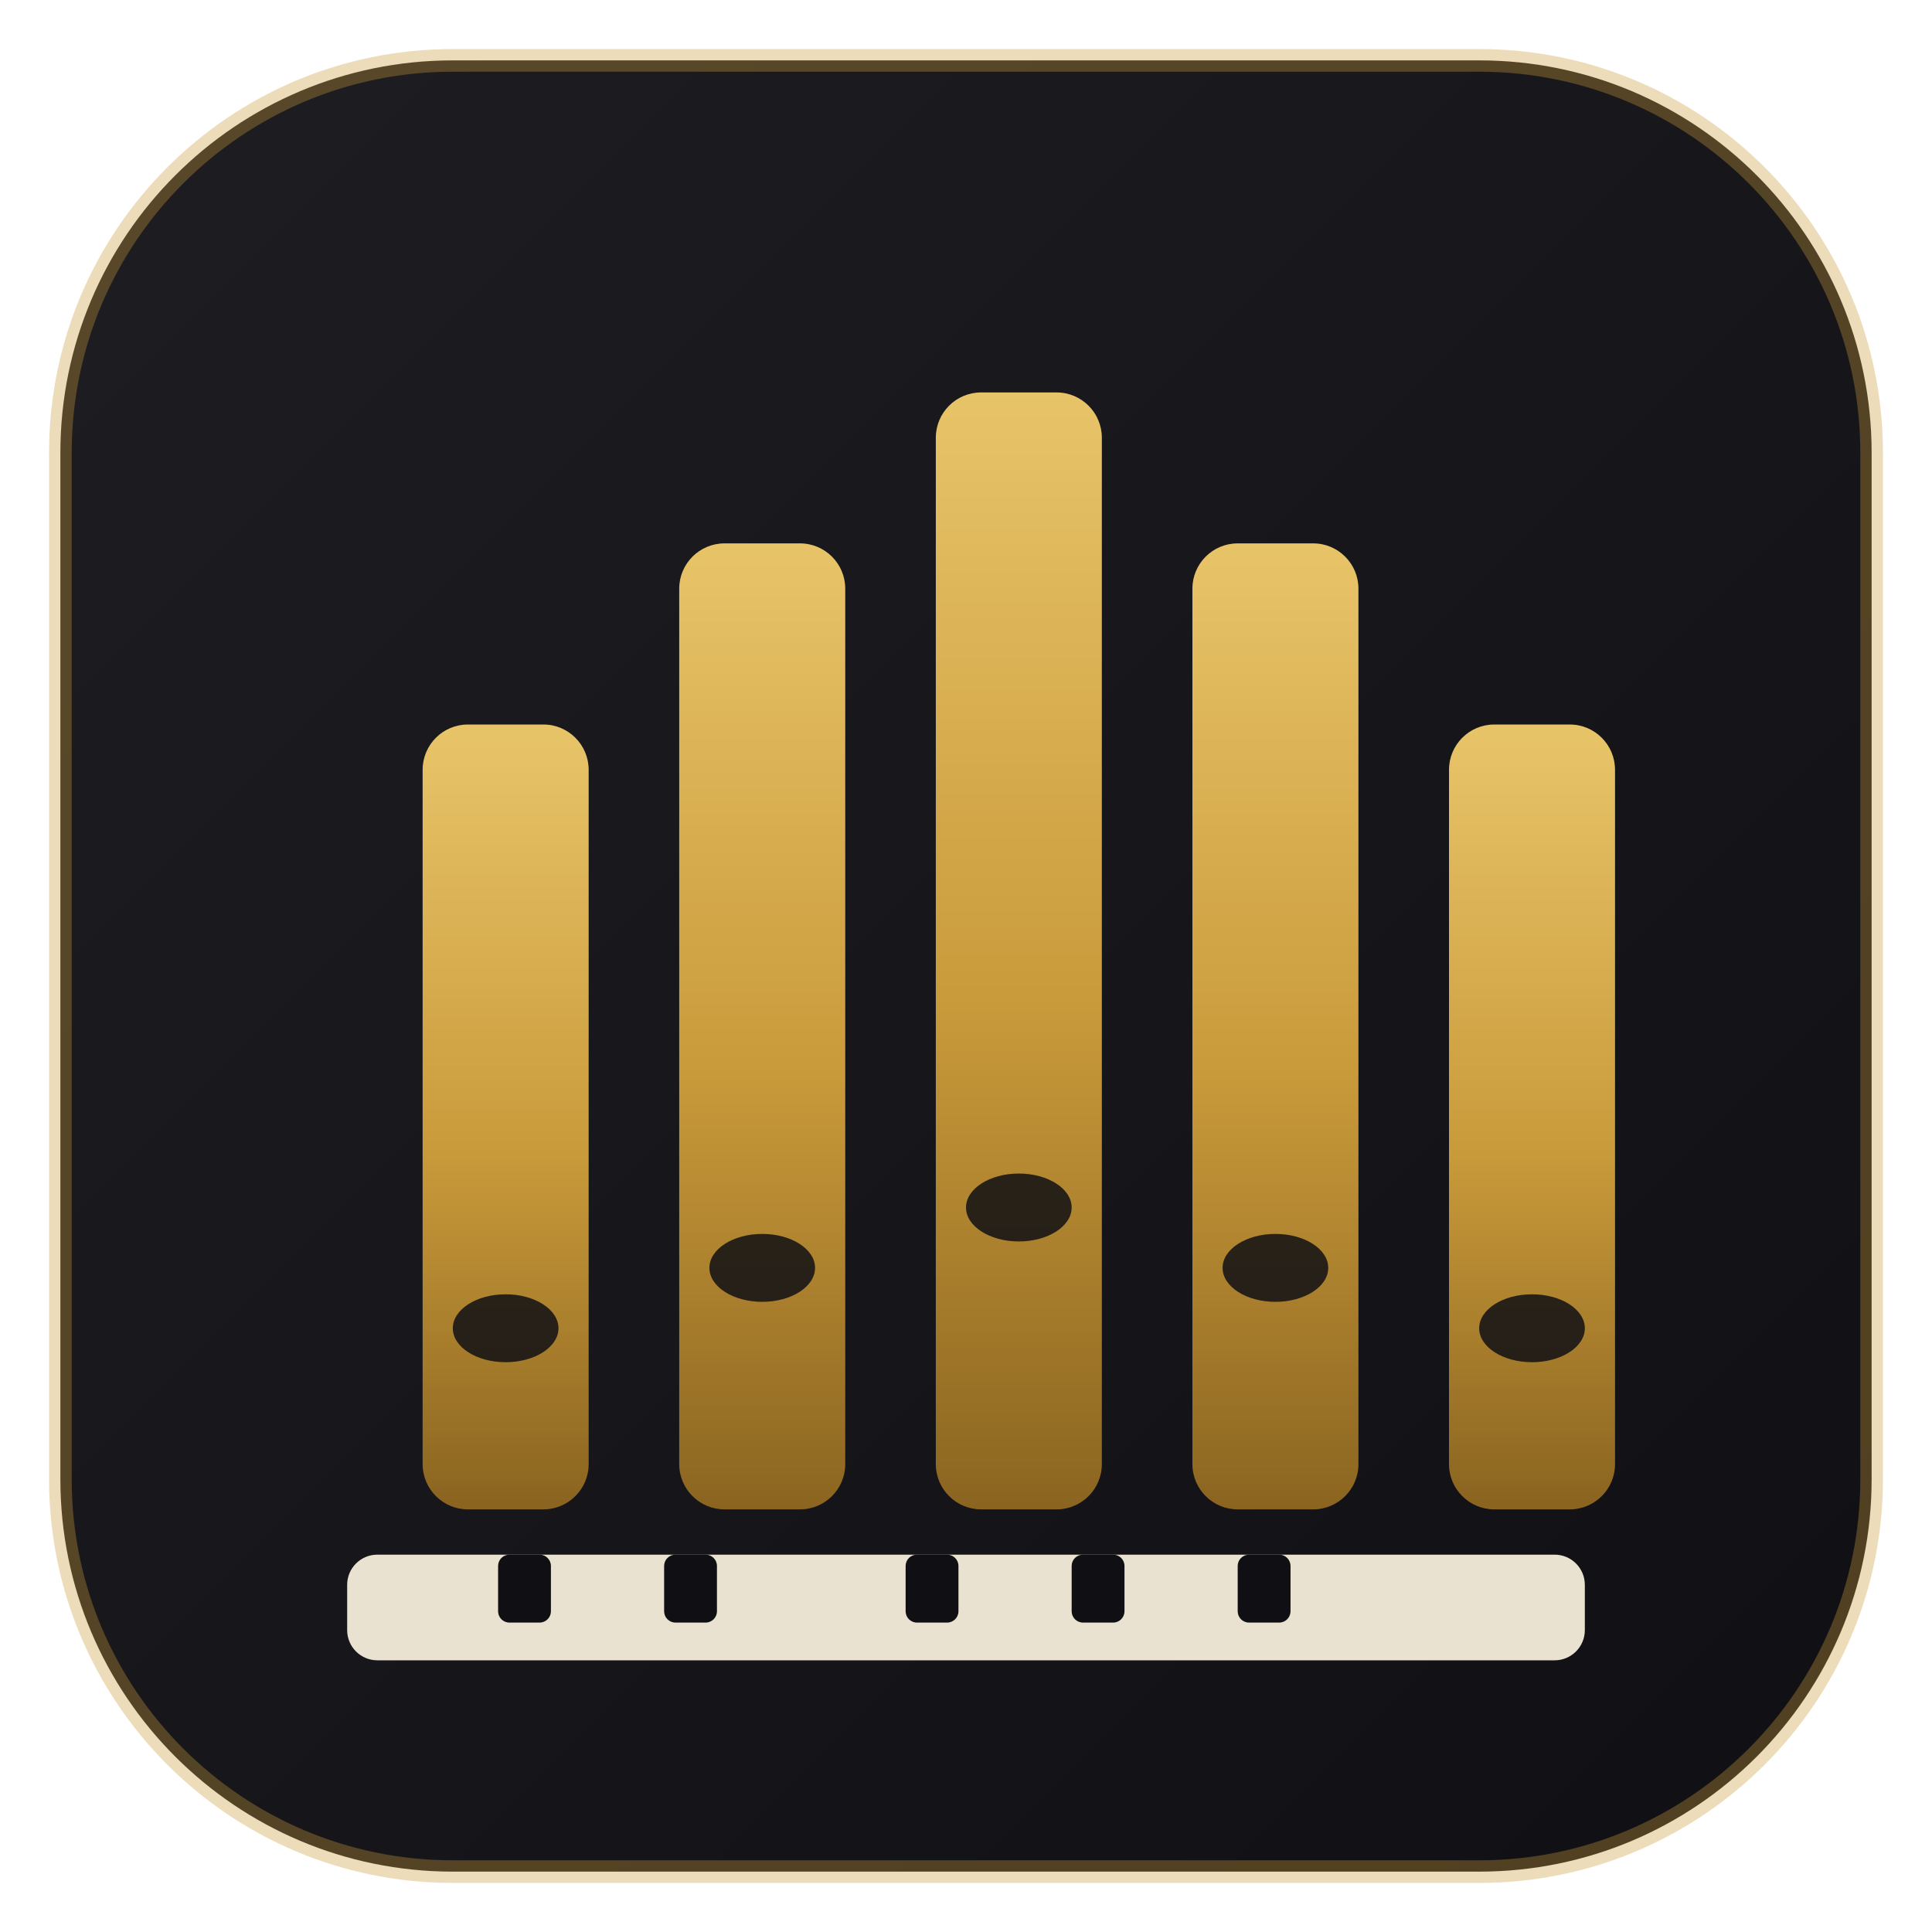
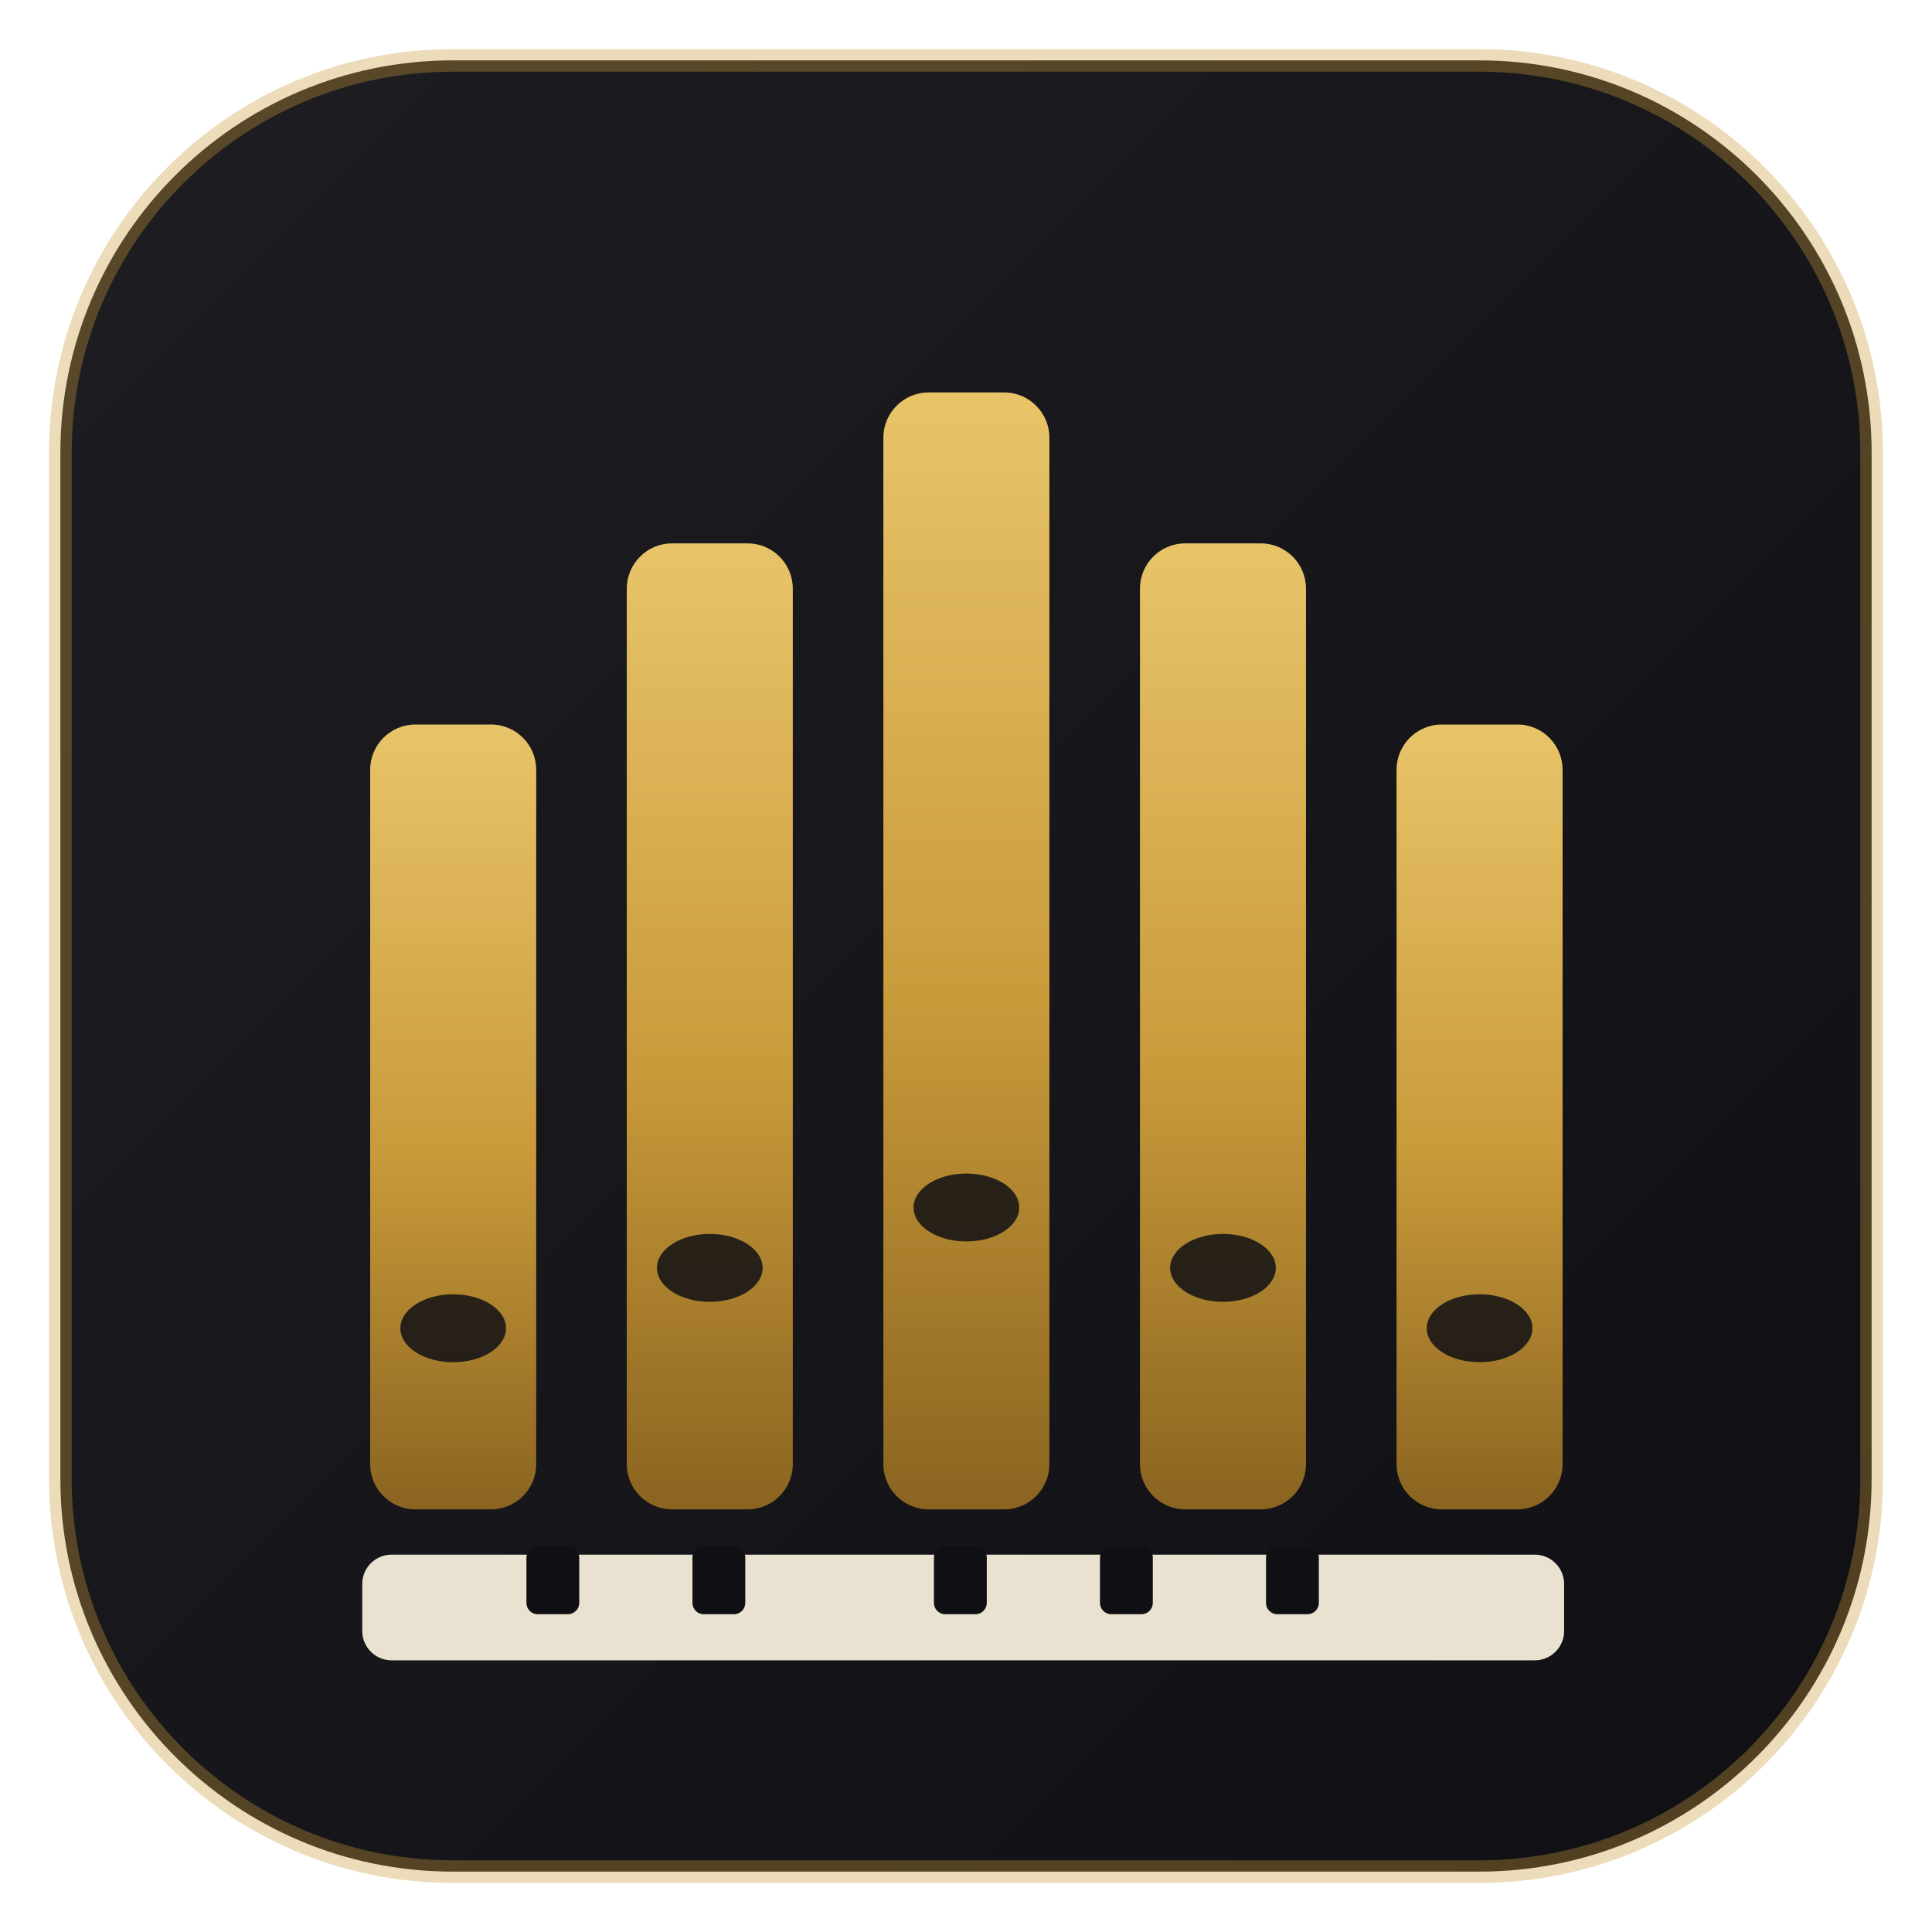
- <svg xmlns="http://www.w3.org/2000/svg" width="256" height="256" viewBox="0 0 256 256">
-   <defs>
+ <svg xmlns="http://www.w3.org/2000/svg" xmlns:xlink="http://www.w3.org/1999/xlink" width="256" height="256" viewBox="0 0 256 256" version="1.1" id="svg20">
+   <defs id="defs5">
    <linearGradient id="pipe" x1="0" y1="0" x2="0" y2="1">
-       <stop offset="0" stop-color="#e8c469" />
-       <stop offset="0.55" stop-color="#c99a3a" />
-       <stop offset="1" stop-color="#8a6420" />
+       <stop offset="0" stop-color="#e8c469" id="stop1" />
+       <stop offset="0.55" stop-color="#c99a3a" id="stop2" />
+       <stop offset="1" stop-color="#8a6420" id="stop3" />
    </linearGradient>
    <linearGradient id="bg" x1="0" y1="0" x2="1" y2="1">
-       <stop offset="0" stop-color="#1d1d22" />
-       <stop offset="1" stop-color="#101014" />
+       <stop offset="0" stop-color="#1d1d22" id="stop4" />
+       <stop offset="1" stop-color="#101014" id="stop5" />
    </linearGradient>
+     <linearGradient xlink:href="#pipe" id="linearGradient35" x1="121.757" y1="44.154" x2="121.757" y2="91.987" gradientTransform="scale(0.4599331,2.174229)" gradientUnits="userSpaceOnUse" />
+     <linearGradient xlink:href="#pipe" id="linearGradient36" x1="217.088" y1="29.85" x2="217.088" y2="82.916" gradientTransform="scale(0.4145781,2.412091)" gradientUnits="userSpaceOnUse" />
+     <linearGradient xlink:href="#pipe" id="linearGradient37" x1="321.619" y1="20.049" x2="321.619" y2="77.11" gradientTransform="scale(0.3855498,2.593699)" gradientUnits="userSpaceOnUse" />
+     <linearGradient xlink:href="#pipe" id="linearGradient38" x1="381.11" y1="29.85" x2="381.11" y2="82.916" gradientTransform="scale(0.4145781,2.412091)" gradientUnits="userSpaceOnUse" />
+     <linearGradient xlink:href="#pipe" id="linearGradient39" x1="417.452" y1="44.154" x2="417.452" y2="91.987" gradientTransform="scale(0.4599331,2.174229)" gradientUnits="userSpaceOnUse" />
+     <linearGradient xlink:href="#pipe" id="linearGradient40" x1="54.199" y1="53.728" x2="54.199" y2="206.646" gradientTransform="scale(1.033232,0.9678372)" gradientUnits="userSpaceOnUse" />
  </defs>
-   <rect x="8" y="8" width="240" height="240" rx="52" fill="url(#bg)" />
-   <rect x="8" y="8" width="240" height="240" rx="52" fill="none" stroke="#c99a3a" stroke-opacity="0.35" stroke-width="3" />
-   <g fill="url(#pipe)">
-     <rect x="56" y="96" width="22" height="104" rx="6" />
-     <rect x="90" y="72" width="22" height="128" rx="6" />
-     <rect x="124" y="52" width="22" height="148" rx="6" />
-     <rect x="158" y="72" width="22" height="128" rx="6" />
-     <rect x="192" y="96" width="22" height="104" rx="6" />
+   <rect x="8" y="8" width="240" height="240" rx="52" fill="url(#bg)" id="rect5" />
+   <rect x="8" y="8" width="240" height="240" rx="52" fill="none" stroke="#c99a3a" stroke-opacity="0.35" stroke-width="3" id="rect6" />
+   <g fill="url(#pipe)" id="g11" style="fill:url(#linearGradient40)" transform="translate(-6.94932)">
+     <rect x="56" y="96" width="22" height="104" rx="6" id="rect7" style="fill:url(#linearGradient35)" />
+     <rect x="90" y="72" width="22" height="128" rx="6" id="rect8" style="fill:url(#linearGradient36)" />
+     <rect x="124" y="52" width="22" height="148" rx="6" id="rect9" style="fill:url(#linearGradient37)" />
+     <rect x="158" y="72" width="22" height="128" rx="6" id="rect10" style="fill:url(#linearGradient38)" />
+     <rect x="192" y="96" width="22" height="104" rx="6" id="rect11" style="fill:url(#linearGradient39)" />
  </g>
-   <g fill="#101014" fill-opacity="0.85">
-     <ellipse cx="67" cy="176" rx="7" ry="4.5" />
-     <ellipse cx="101" cy="168" rx="7" ry="4.5" />
-     <ellipse cx="135" cy="160" rx="7" ry="4.5" />
-     <ellipse cx="169" cy="168" rx="7" ry="4.5" />
-     <ellipse cx="203" cy="176" rx="7" ry="4.5" />
+   <g fill="#101014" fill-opacity="0.85" id="g15" transform="translate(-6.94932)">
+     <ellipse cx="67" cy="176" rx="7" ry="4.5" id="ellipse11" />
+     <ellipse cx="101" cy="168" rx="7" ry="4.5" id="ellipse12" />
+     <ellipse cx="135" cy="160" rx="7" ry="4.5" id="ellipse13" />
+     <ellipse cx="169" cy="168" rx="7" ry="4.5" id="ellipse14" />
+     <ellipse cx="203" cy="176" rx="7" ry="4.5" id="ellipse15" />
  </g>
-   <rect x="46" y="206" width="164" height="14" rx="4" fill="#e9e2d0" />
-   <g fill="#101014">
-     <rect x="66" y="206" width="7" height="9" rx="1.5" />
-     <rect x="88" y="206" width="7" height="9" rx="1.5" />
-     <rect x="120" y="206" width="7" height="9" rx="1.5" />
-     <rect x="142" y="206" width="7" height="9" rx="1.5" />
-     <rect x="164" y="206" width="7" height="9" rx="1.5" />
+   <rect x="48" y="206" width="159.253" height="14" rx="3.884" fill="#e9e2d0" id="rect15" style="stroke-width:0.985" />
+   <g fill="#101014" id="g20" transform="translate(3.752781,-1.10754)">
+     <rect x="66" y="206" width="7" height="9" rx="1.5" id="rect16" />
+     <rect x="88" y="206" width="7" height="9" rx="1.5" id="rect17" />
+     <rect x="120" y="206" width="7" height="9" rx="1.5" id="rect18" />
+     <rect x="142" y="206" width="7" height="9" rx="1.5" id="rect19" />
+     <rect x="164" y="206" width="7" height="9" rx="1.5" id="rect20" />
  </g>
</svg>
